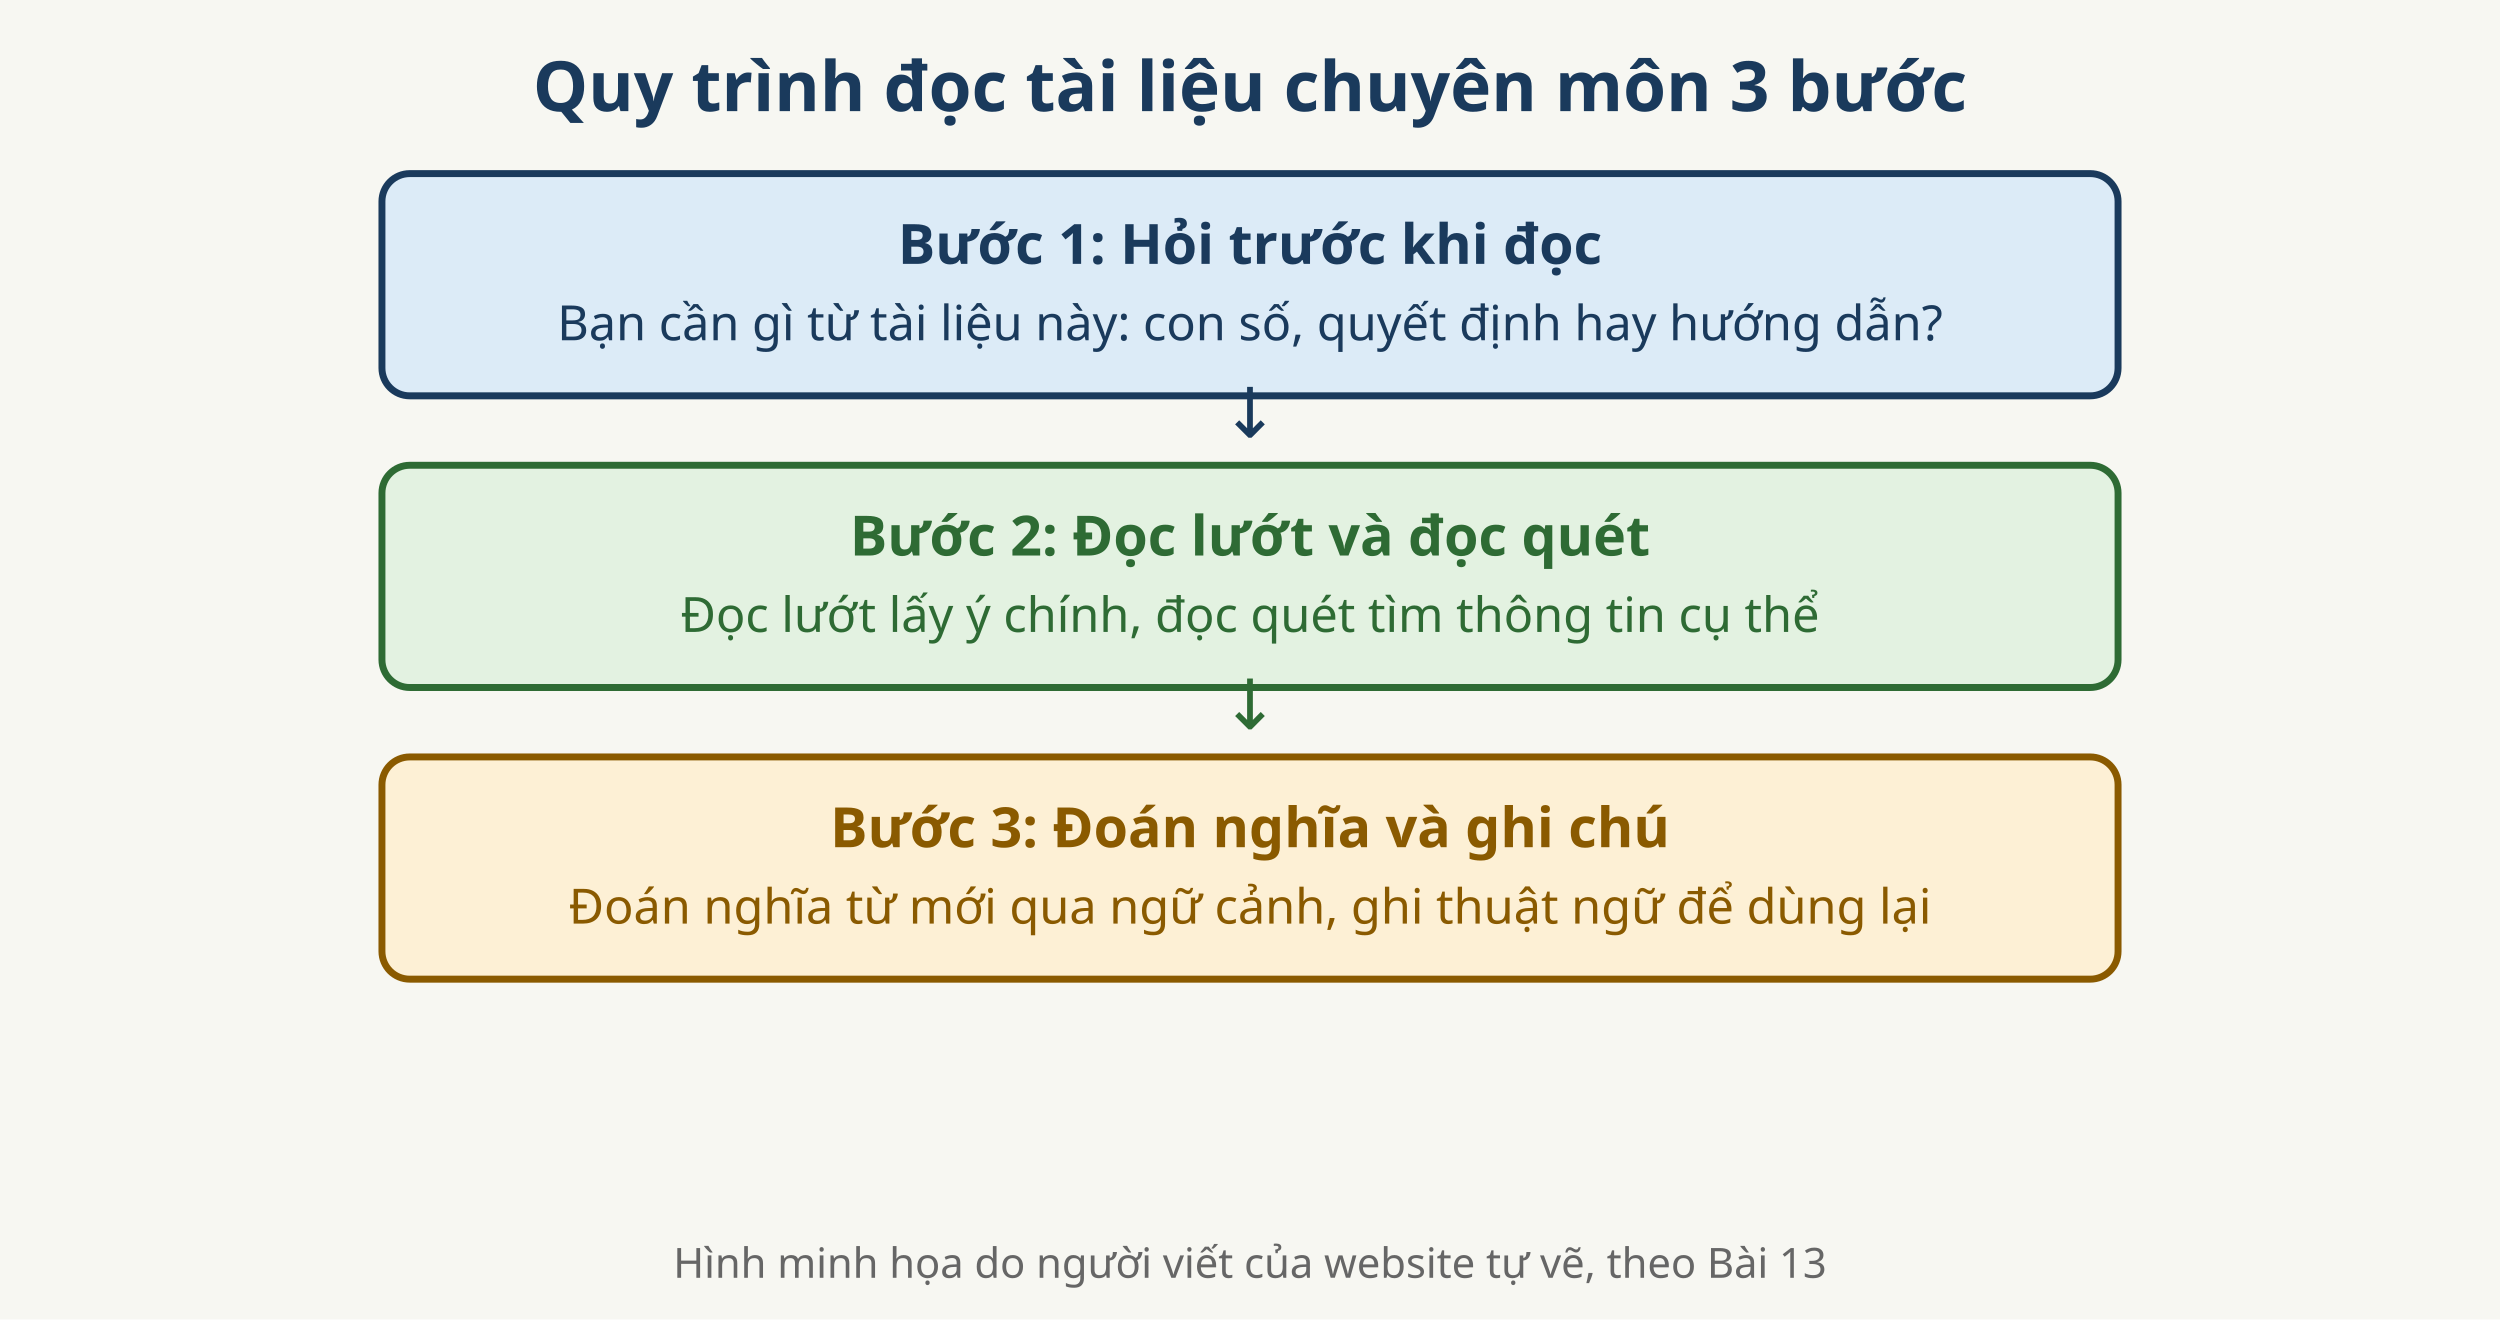
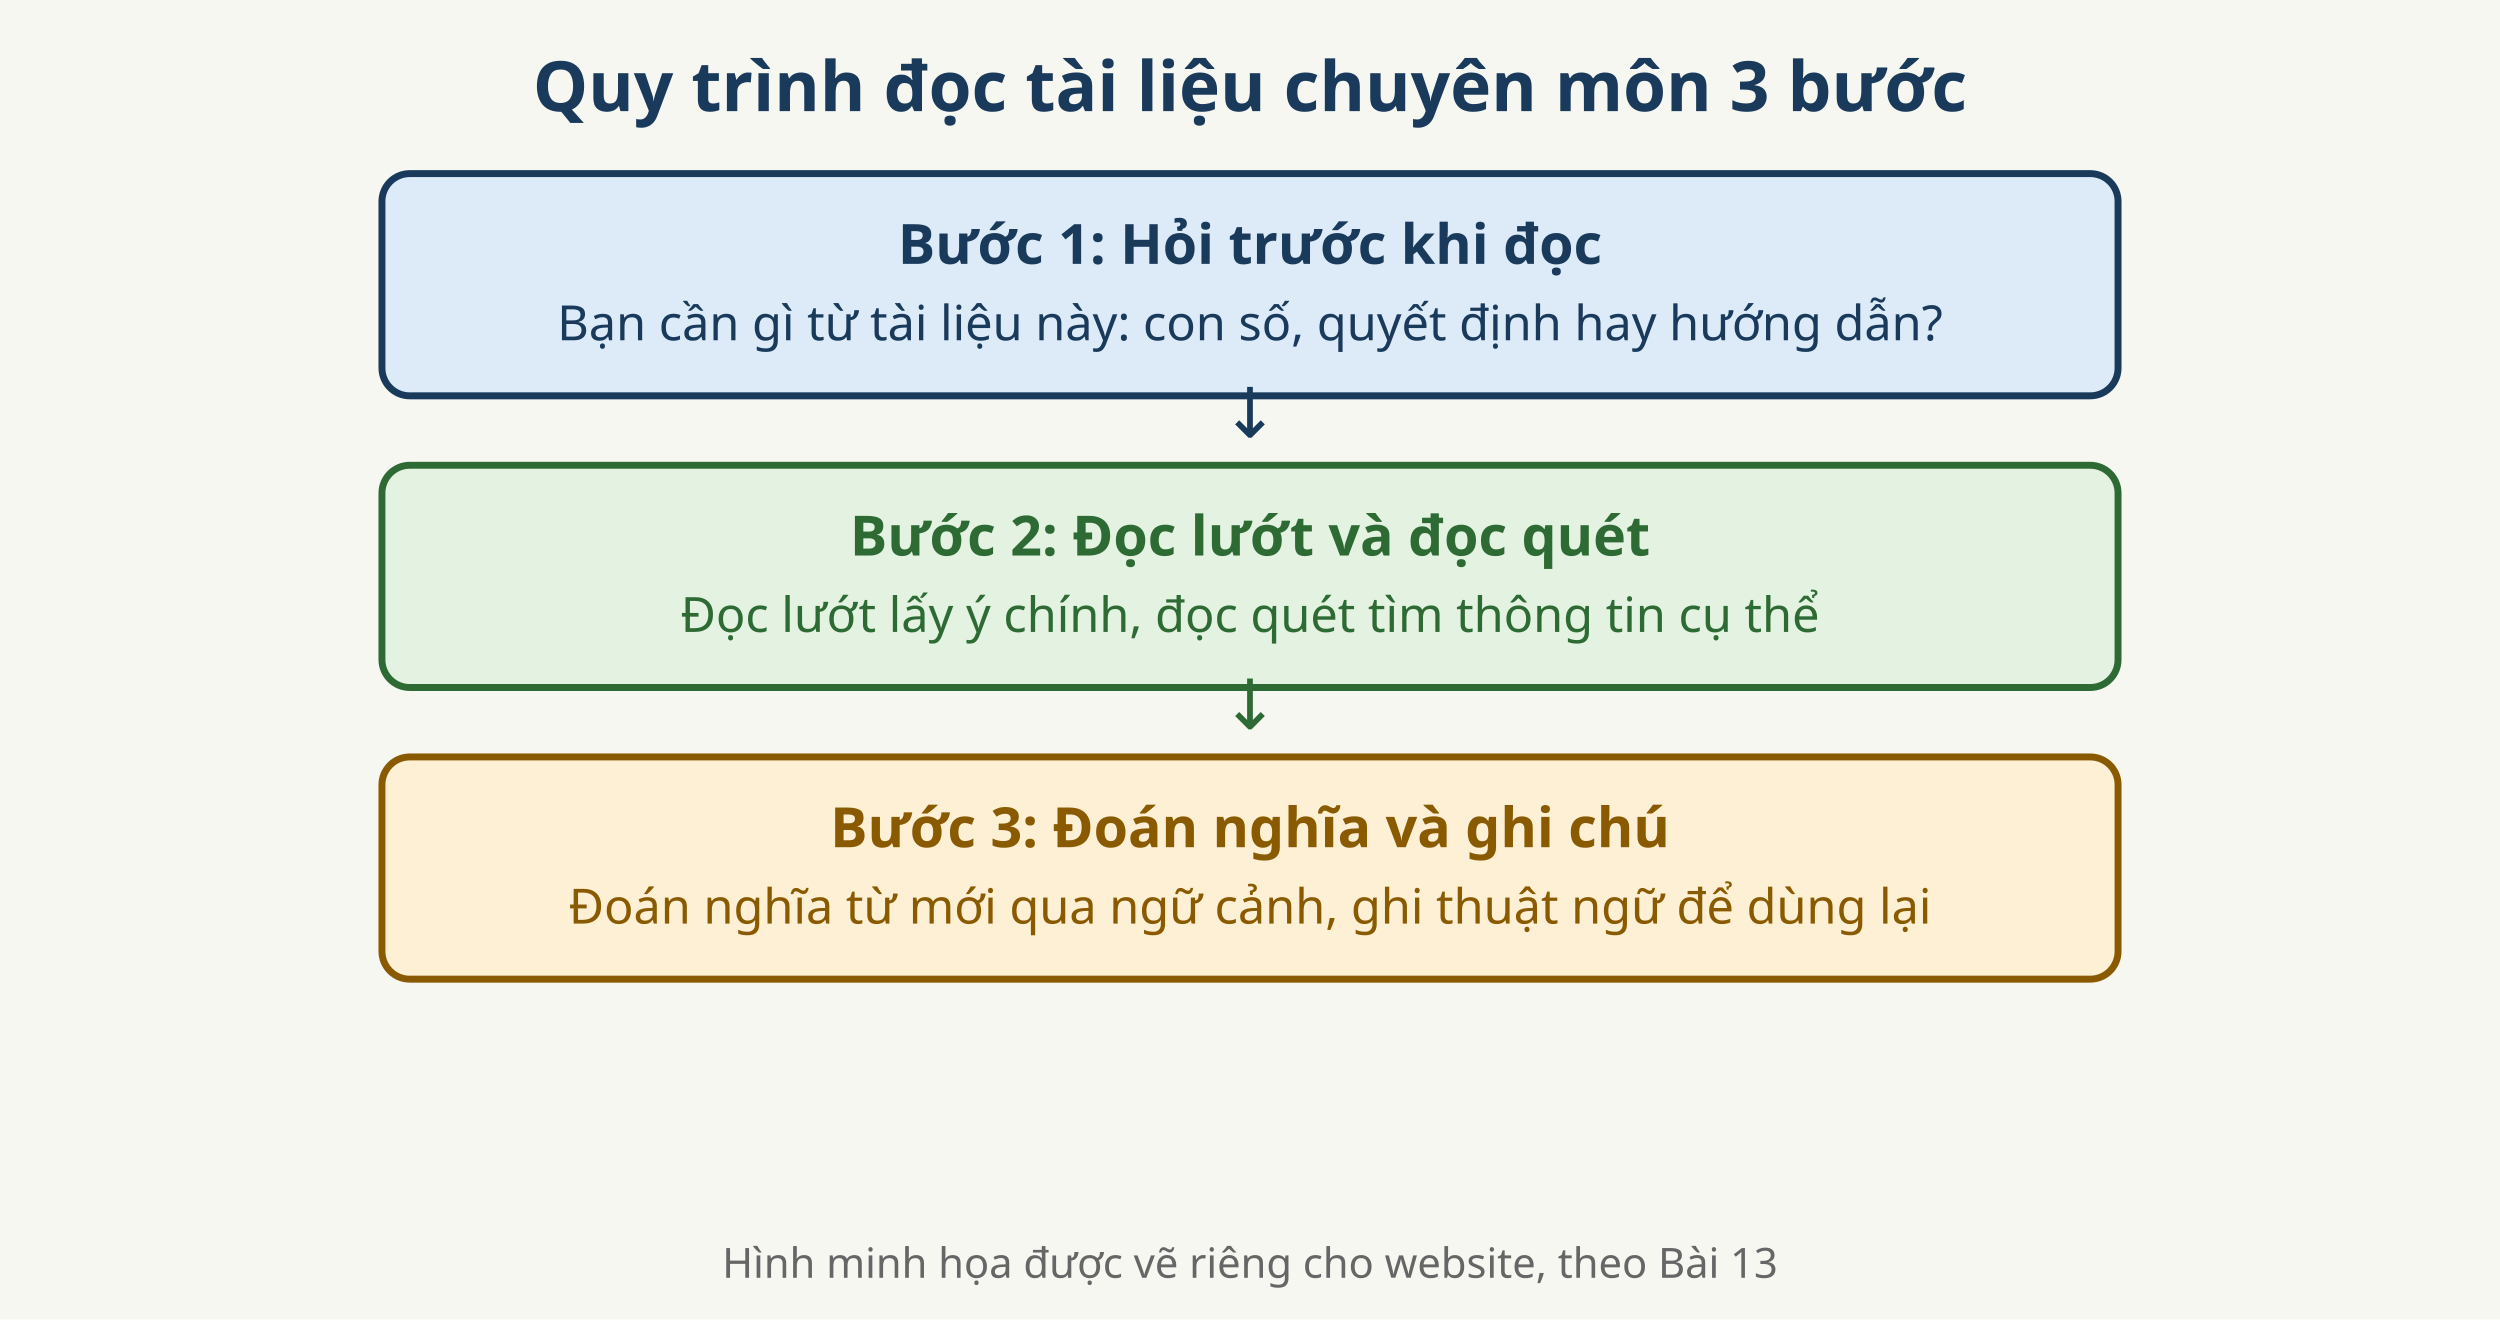
<svg xmlns="http://www.w3.org/2000/svg" width="720" height="380" viewBox="0 0 720 380" role="img" aria-labelledby="title desc">
  <rect width="720" height="380" fill="#f7f7f2" />
  <text x="360" y="32" text-anchor="middle" font-family="sans-serif" font-size="20" font-weight="bold" fill="#1a3a5c">Quy trình đọc tài liệu chuyên môn 3 bước</text>
  <g font-family="sans-serif">
    <rect x="110" y="50" width="500" height="64" rx="8" fill="#dcebf7" stroke="#1a3a5c" stroke-width="2" />
    <text x="360" y="76" text-anchor="middle" font-size="16" font-weight="bold" fill="#1a3a5c">Bước 1: Hỏi trước khi đọc</text>
    <text x="360" y="98" text-anchor="middle" font-size="14" fill="#1a3a5c">Bạn cần gì từ tài liệu này: con số, quyết định hay hướng dẫn?</text>
    <text x="360" y="126" text-anchor="middle" font-size="20" fill="#1a3a5c">↓</text>
    <rect x="110" y="134" width="500" height="64" rx="8" fill="#e3f2e1" stroke="#2e6b34" stroke-width="2" />
    <text x="360" y="160" text-anchor="middle" font-size="16" font-weight="bold" fill="#2e6b34">Bước 2: Đọc lướt và đọc quét</text>
    <text x="360" y="182" text-anchor="middle" font-size="14" fill="#2e6b34">Đọc lướt lấy ý chính, đọc quét tìm thông tin cụ thể</text>
    <text x="360" y="210" text-anchor="middle" font-size="20" fill="#2e6b34">↓</text>
    <rect x="110" y="218" width="500" height="64" rx="8" fill="#fdf0d5" stroke="#8a5a00" stroke-width="2" />
    <text x="360" y="244" text-anchor="middle" font-size="16" font-weight="bold" fill="#8a5a00">Bước 3: Đoán nghĩa và ghi chú</text>
    <text x="360" y="266" text-anchor="middle" font-size="14" fill="#8a5a00">Đoán nghĩa từ mới qua ngữ cảnh, ghi thuật ngữ để dùng lại</text>
  </g>
-   <text x="360" y="368" text-anchor="middle" font-family="sans-serif" font-size="12" fill="#666">Hình minh họa do người viết của website tự vẽ, theo Bài 13</text>
+   <text x="360" y="368" text-anchor="middle" font-family="sans-serif" font-size="12" fill="#666">Hình minh họa được vẽ riêng cho website, theo Bài 13</text>
</svg>
